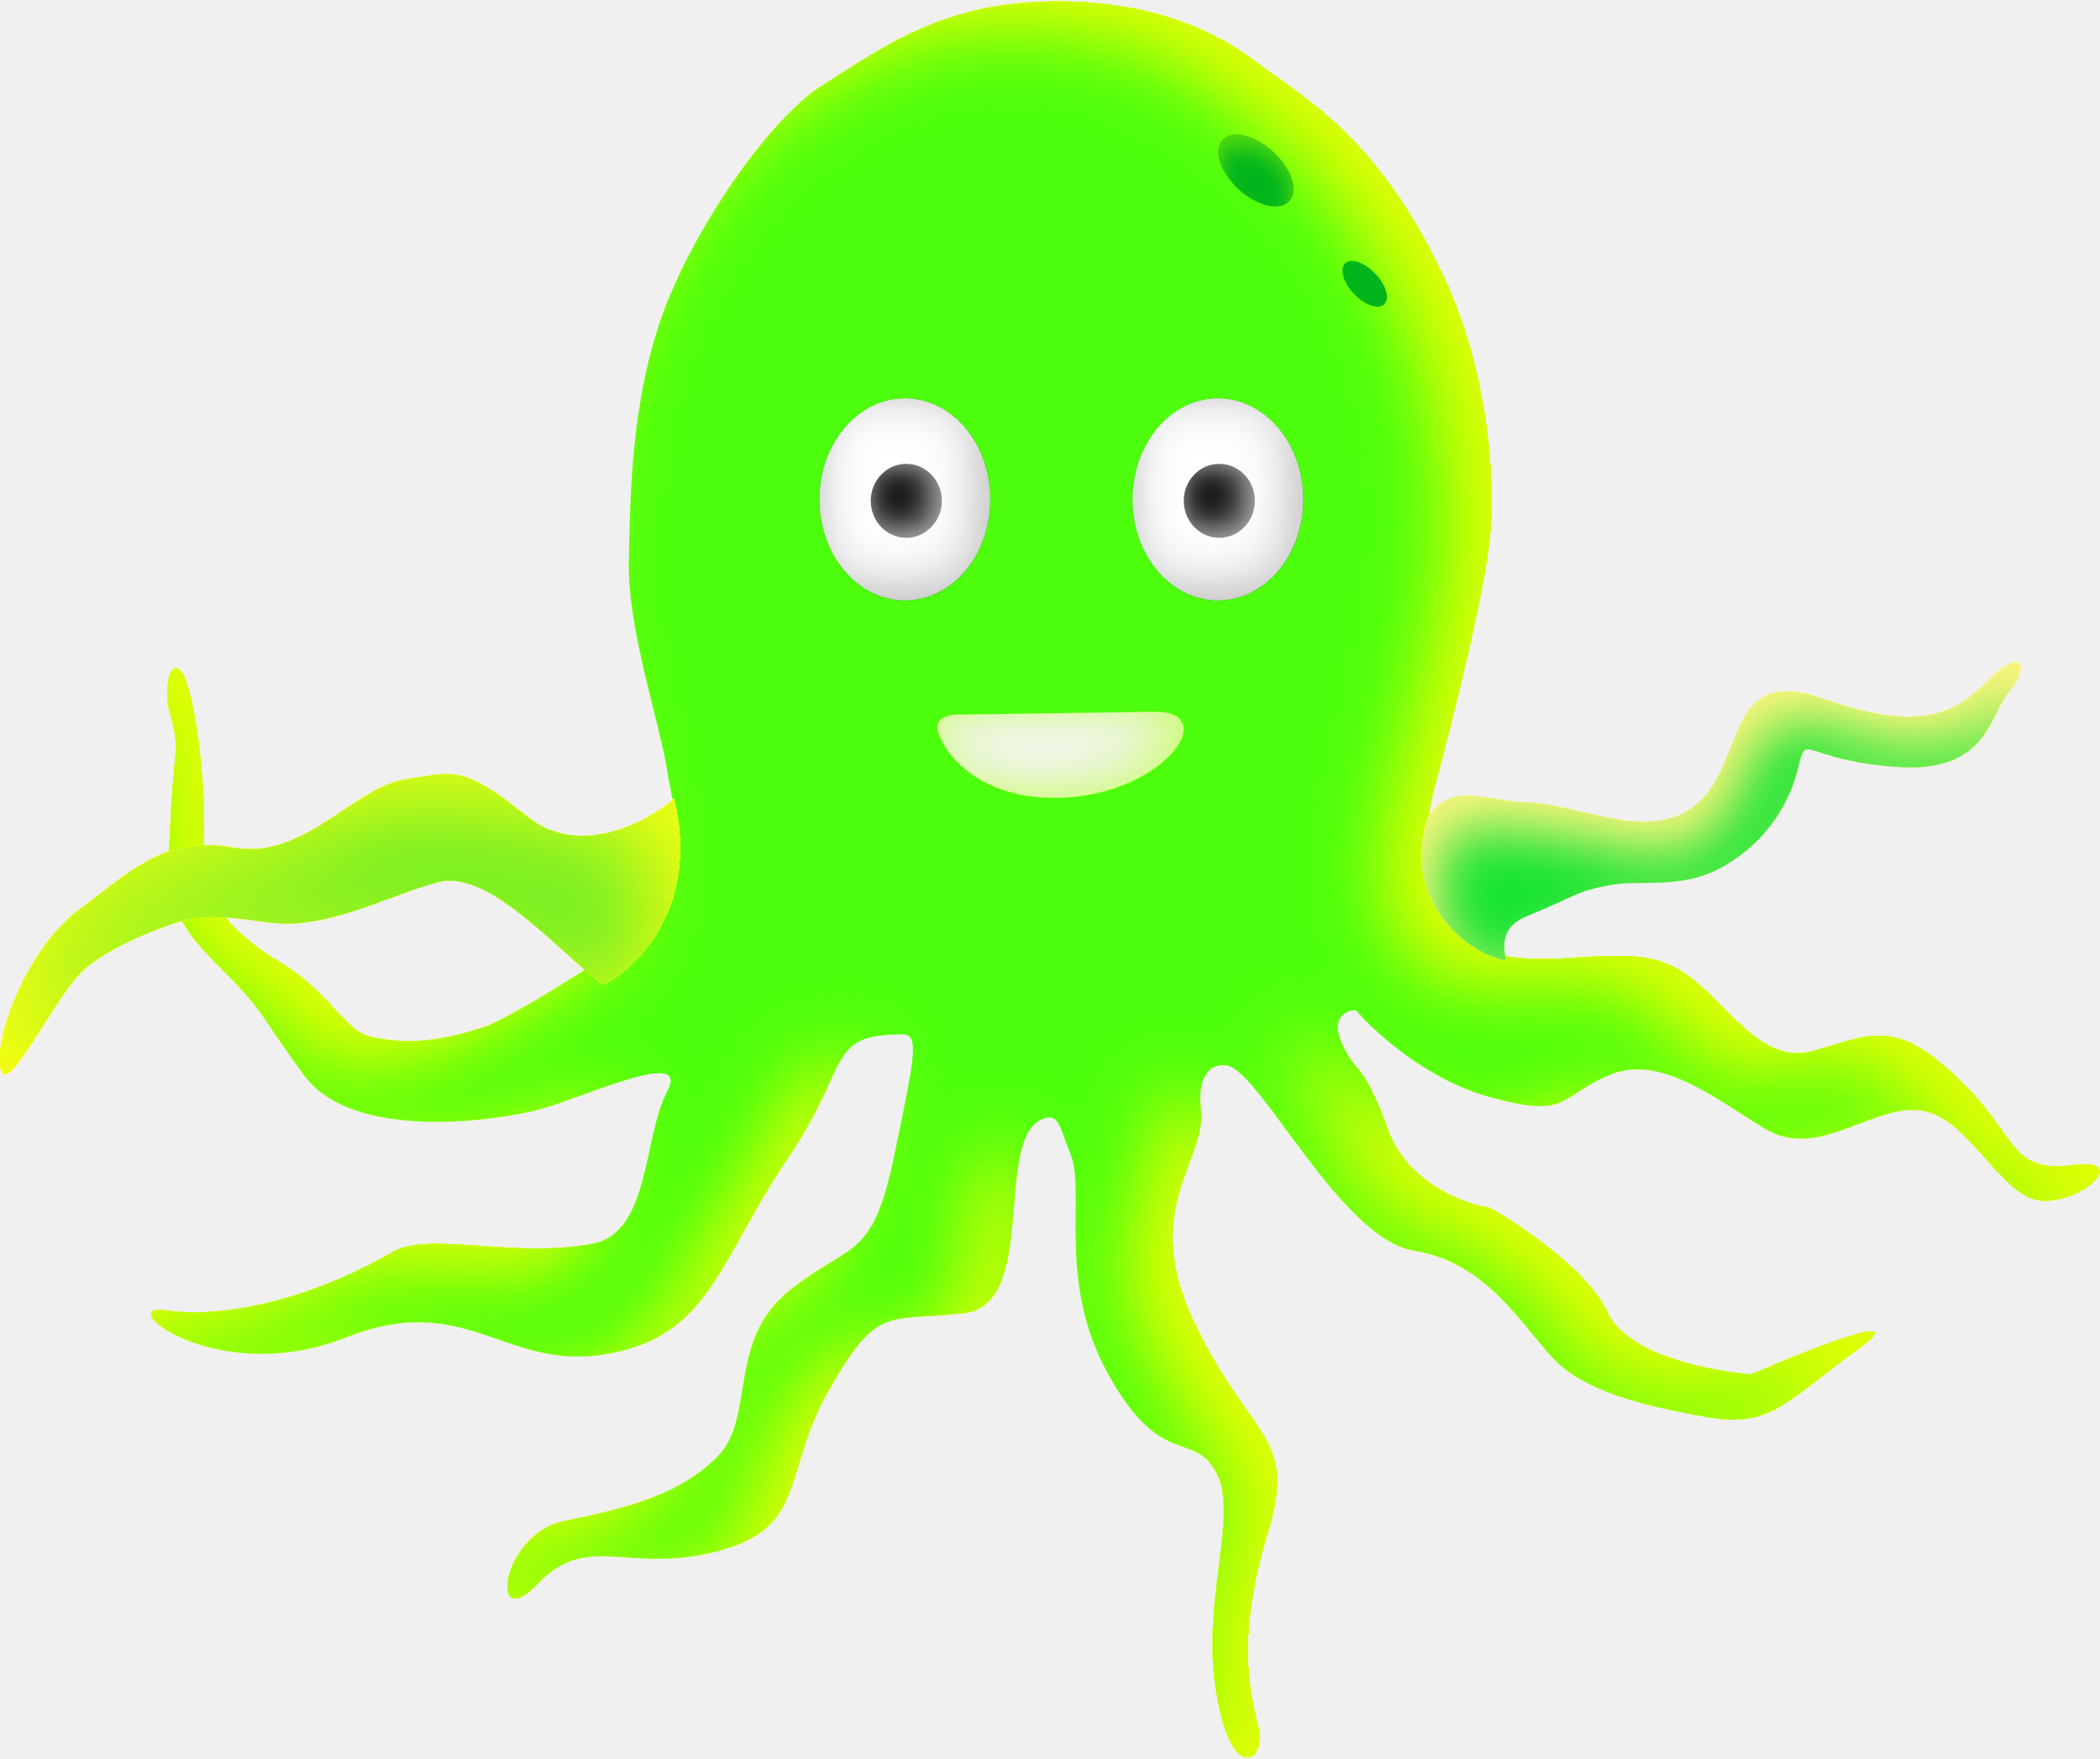
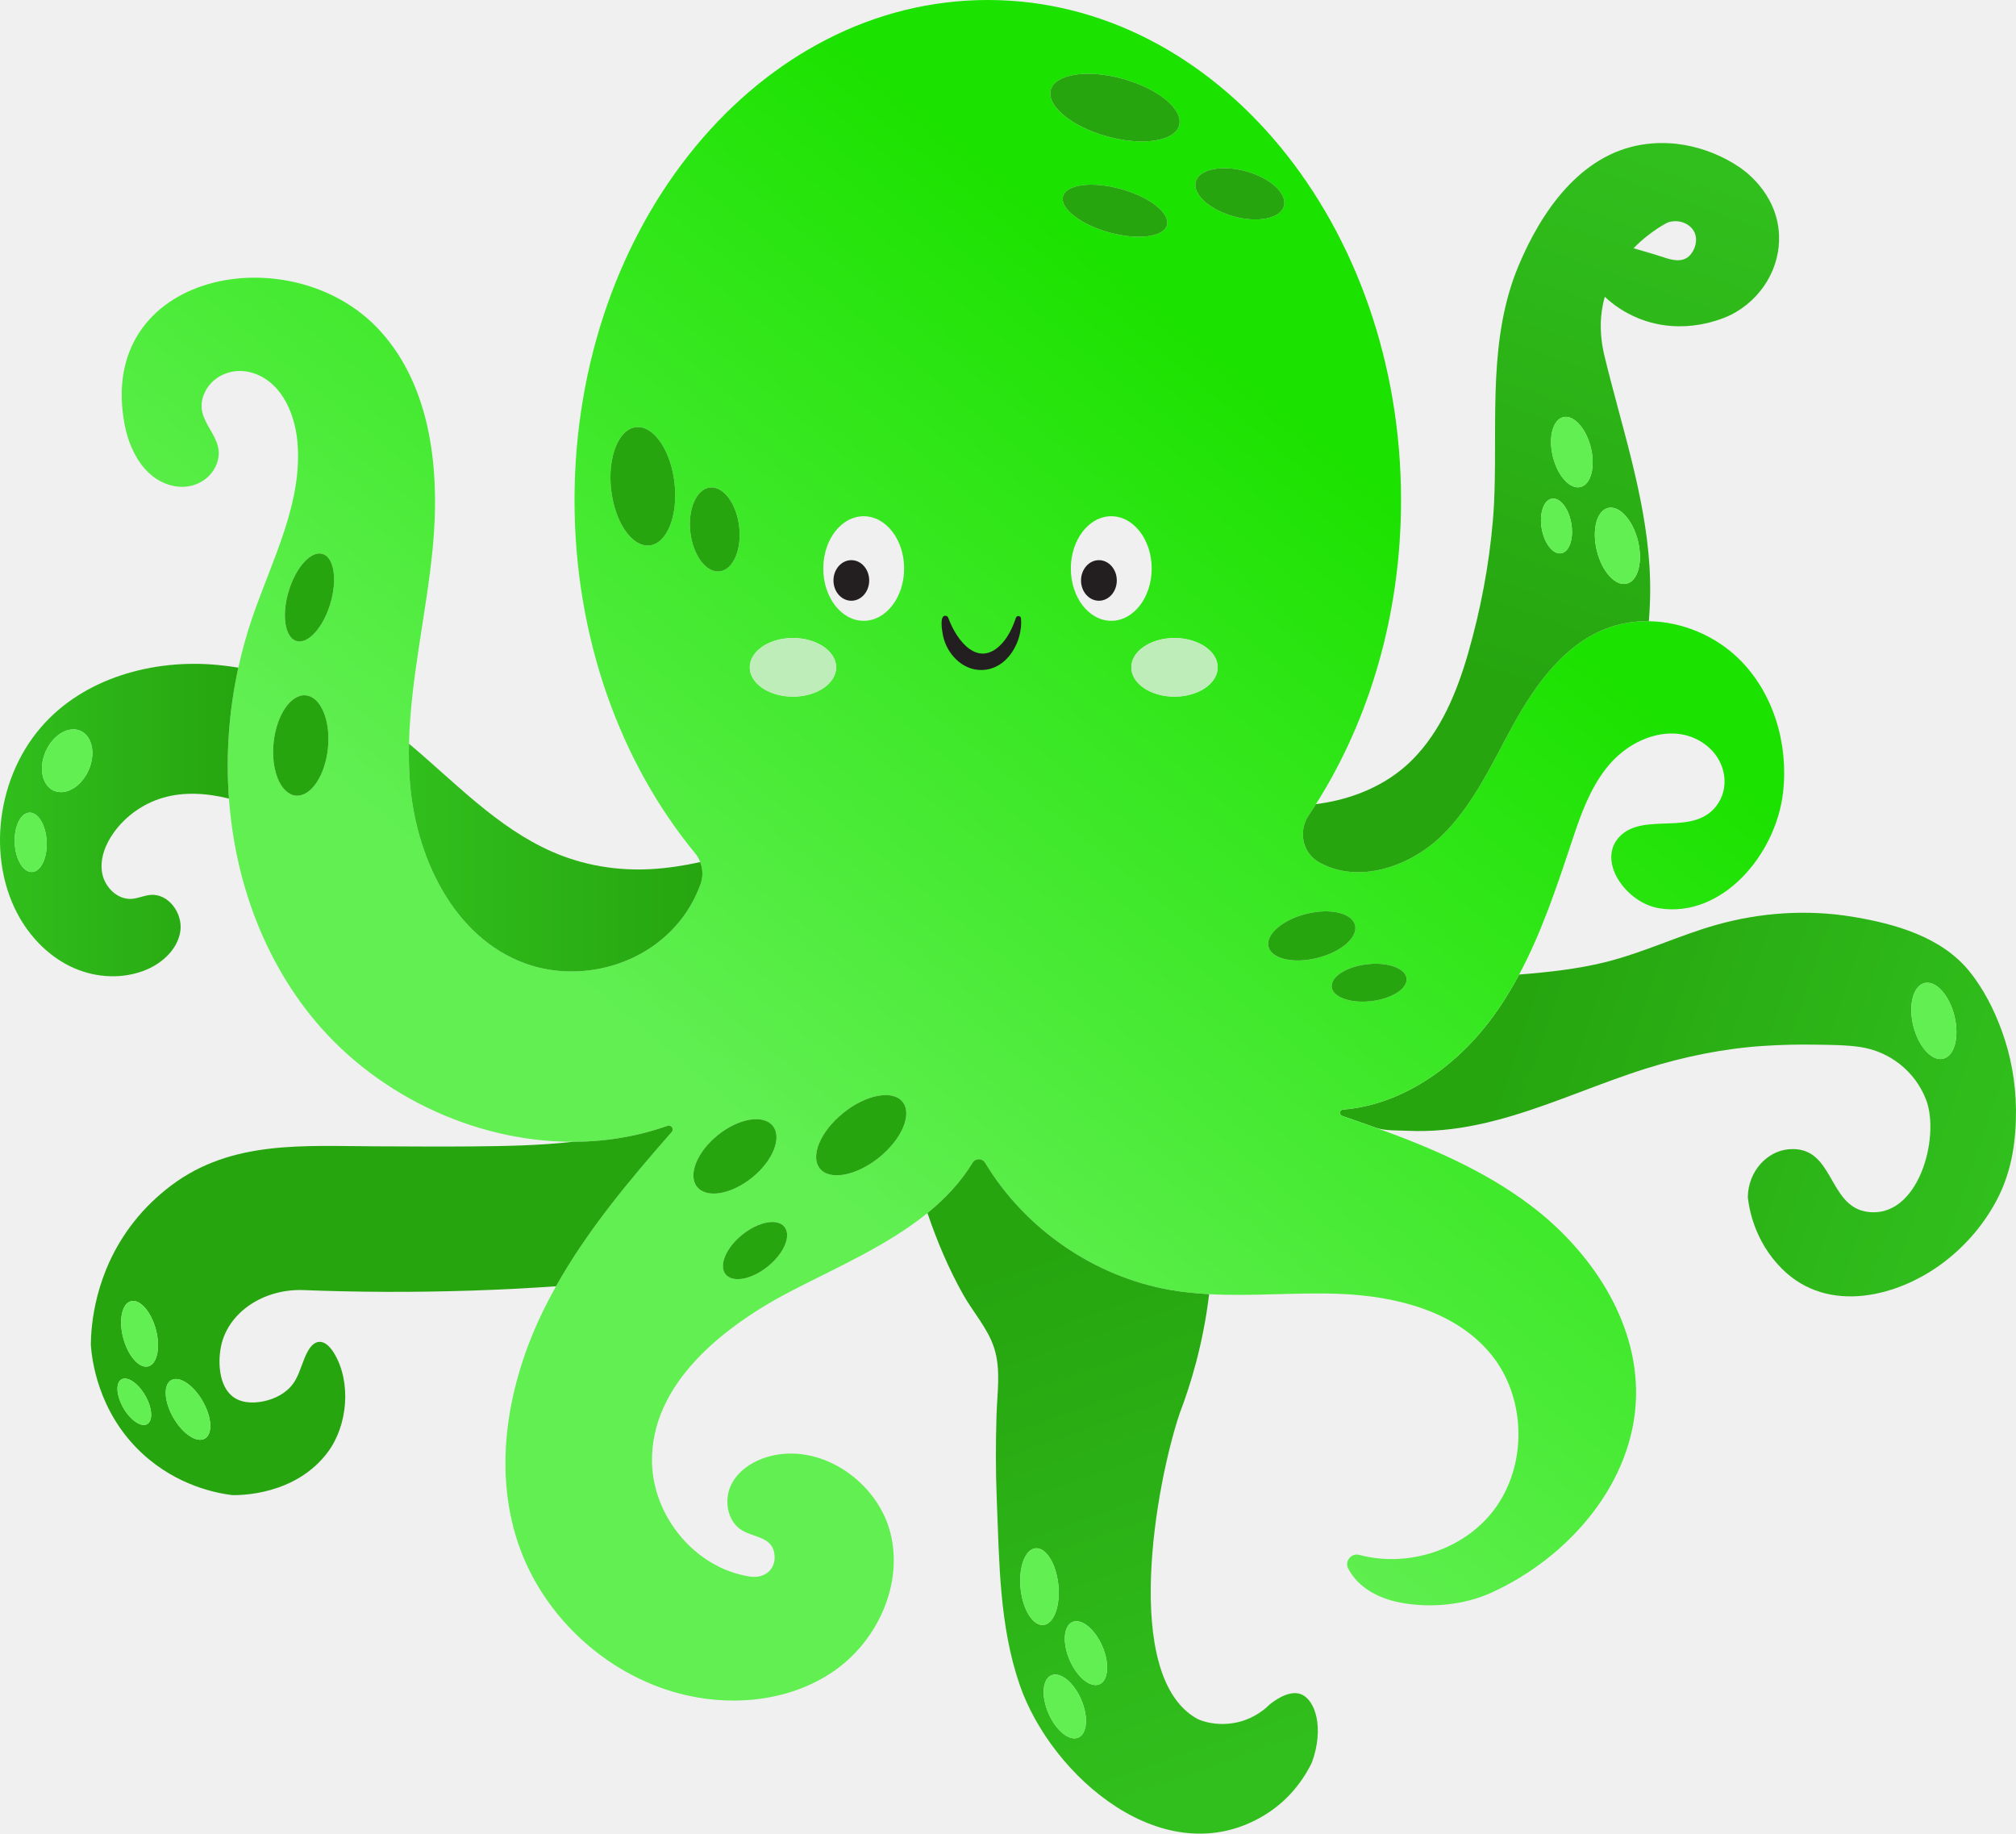
- <svg xmlns="http://www.w3.org/2000/svg" width="738" height="618" viewBox="0 0 738 618" fill="none">
-   <g filter="url(#filter0_i_141_210)">
-     <path d="M234.5 271C237 287.5 244 300 227.5 326C213.5 336.5 178.435 358.336 170 361C160.5 364 145.5 368.5 129 364C121.015 361.822 115 348 98 338C81 328 69 313 71 301C73 289 70.5 256.5 66 241.5C61.5 226.5 56.5 240 60 251.5C63.5 263 61 265 60 287.5C59 310 56.5 319 75.5 338C94.5 357 90 355 107 378C124 401 173.5 394 189 390C204.5 386 242.945 367.604 234.5 383.5C226 399.5 228.5 433 208.5 437C180.887 442.523 150.88 432.577 138 440C108.5 457 78 463.5 58 460.5C39.705 457.756 76 488 121.5 470C167 452 179.157 486.264 221 474C250 465.5 254.5 440 276.5 407.5C299.575 373.411 290 363.5 317.5 363.5C323.5 363.5 320.731 374.5 314.5 405C306.664 443.355 299.5 436 277.5 453.5C255.5 471 265.5 498 252.5 511.5C239.5 525 221 530 198.5 534.5C176 539 171.5 575 189 556.5C206.5 538 221 553.5 252.5 545C284 536.5 274.5 517.5 291.5 488C308.5 458.5 311.5 464.5 338.5 461.5C365.5 458.5 348.5 399 367 393C372.423 391.241 372.646 397.174 376 405C382 419 371 449.5 389.5 483C408 516.5 419.5 502.5 427.5 517.5C435.5 532.5 422 562.5 427.5 595C433 627.5 445.5 619 442 606C438.5 593 435 573 445.5 538.5C456 504 439.377 506.347 419.5 464.5C400.5 424.5 424 408 422 390C420.399 375.589 427.5 373.5 431.5 374.5C443.48 377.495 471.5 435.5 497 439.5C522.5 443.5 535 466 546 477.5C557 489 577.5 494 600 498C622.5 502 628 492 653 474C673 459.6 636.333 474 615.5 483C601.5 482 571.8 476.3 565 461.5C558.2 446.7 534.5 430.667 523.5 424.5C514.333 423.167 494.3 415.7 487.5 396.5C479 372.5 476.5 378 471.5 366.5C467.5 357.3 473.167 355 476.5 355C483 362.667 501.5 379.5 523.5 385.5C551 393 547 386 565 378C583 370 602 385.5 620 396.5C638 407.5 655.5 390 672.5 390C689.5 390 699 413.5 712.5 420.5C726 427.5 751.5 406.5 728.5 409.5C705.5 412.5 709.5 399 687 378C664.5 357 656 364.5 636.5 369.5C617 374.5 605.5 349 588.5 340C571.5 331 548 340.5 526.5 335.5C505 330.5 497.347 301.839 504 277C511.5 249 521.5 208.667 523.5 189C525.333 173.167 524.4 132.1 506 94.5C483 47.5 459 35 439.5 20.5C420 6 392 -1.5 360 1C328 3.5 308 18 289 30C270 42 243 81.5 232.5 111.5C222.137 141.109 221.515 171.693 221.02 196.04L221 197C220.5 221.5 231.917 253.954 234.5 271Z" fill="#4DFF0C" />
+ <svg xmlns="http://www.w3.org/2000/svg" xmlns:xlink="http://www.w3.org/1999/xlink" id="Layer_2" data-name="Layer 2" viewBox="0 0 573.79 521.82">
+   <defs>
+     <style>
+       .cls-1 {
+         fill: #26a50f;
+       }
+ 
+       .cls-1, .cls-2, .cls-3, .cls-4, .cls-5, .cls-6, .cls-7, .cls-8, .cls-9, .cls-10, .cls-11 {
+         stroke-width: 0px;
+       }
+ 
+       .cls-2 {
+         fill: url(#linear-gradient);
+       }
+ 
+       .cls-3 {
+         fill: #61ef52;
+       }
+ 
+       .cls-4 {
+         fill: url(#linear-gradient-6);
+       }
+ 
+       .cls-5 {
+         fill: url(#linear-gradient-5);
+       }
+ 
+       .cls-6 {
+         fill: url(#linear-gradient-2);
+       }
+ 
+       .cls-7 {
+         fill: url(#linear-gradient-7);
+       }
+ 
+       .cls-8 {
+         fill: url(#linear-gradient-3);
+       }
+ 
+       .cls-9 {
+         fill: #bfedb9;
+       }
+ 
+       .cls-10 {
+         fill: #231f20;
+       }
+ 
+       .cls-11 {
+         fill: url(#linear-gradient-4);
+       }
+     </style>
+     <linearGradient id="linear-gradient" x1="570.91" y1="330.03" x2="434.38" y2="283.35" gradientUnits="userSpaceOnUse">
+       <stop offset="0" stop-color="#31bf1d" />
+       <stop offset="1" stop-color="#26a50f" />
+     </linearGradient>
+     <linearGradient id="linear-gradient-2" x1="204.75" y1="312.91" x2="366.55" y2="117.31" gradientUnits="userSpaceOnUse">
+       <stop offset="0" stop-color="#61ef52" />
+       <stop offset="1" stop-color="#1ce200" />
+     </linearGradient>
+     <linearGradient id="linear-gradient-3" x1="476.77" y1="46.7" x2="424.8" y2="192.92" xlink:href="#linear-gradient" />
+     <linearGradient id="linear-gradient-4" x1="345.89" y1="505.63" x2="293.92" y2="357.64" xlink:href="#linear-gradient" />
+     <linearGradient id="linear-gradient-5" x1="116.37" y1="244.05" x2="199.92" y2="244.05" xlink:href="#linear-gradient" />
+     <linearGradient id="linear-gradient-6" x1="92.44" y1="259.4" x2="95.84" y2="278.97" xlink:href="#linear-gradient" />
+     <linearGradient id="linear-gradient-7" x1="0" y1="233.37" x2="67.84" y2="233.37" xlink:href="#linear-gradient" />
+   </defs>
+   <g id="Coloring_2" data-name="Coloring 2">
+     <g>
+       <g>
+         <path class="cls-2" d="M573.78,315.59c.09,8.78-1.13,17.42-5.15,25.31-3.63,7.13-8.94,13.39-15.29,18.24-12.92,9.86-33,15.05-46.14,1.95-7.97-7.94-9.41-17.42-9.74-20.34.06-7.33,5.4-13.15,11.63-13.69,12.95-1.15,11.03,16.02,22.19,17.77,14.77,2.31,21.01-21.28,16.91-31.89-3.08-7.98-10.26-13.72-18.74-14.98-4.11-.61-8.43-.59-12.57-.67-5.01-.09-10.02.03-15.02.36-11.19.73-22.53,3.04-33.34,6.43-12.85,4.03-25.17,9.58-38.07,13.44-6.46,1.93-13.06,3.43-19.77,4.04-3.34.31-6.7.4-10.05.24-2.82-.14-6.46.06-9.12-.9-3.15-1.14-6.32-2.24-9.48-3.32-.95-.33-.79-1.74.22-1.82,16.47-1.3,31.61-11.84,41.71-25.16,3.18-4.19,5.95-8.64,8.41-13.26,8.29-.67,16.56-1.56,24.48-3.52,10.98-2.72,20.96-7.62,31.71-10.64,12.47-3.5,25.74-4.41,38.54-2.32,12.13,1.98,25.5,5.72,33.47,15.62,4.01,4.98,6.93,10.76,9.13,16.74,2.63,7.16,3.99,14.75,4.08,22.37ZM553.09,301.29c3.23-.8,4.64-6.27,3.16-12.22-1.48-5.94-5.29-10.11-8.51-9.31s-4.64,6.27-3.16,12.22c1.48,5.94,5.29,10.11,8.51,9.31Z" />
+         <path class="cls-3" d="M556.25,289.07c1.48,5.95.07,11.42-3.16,12.22-3.22.8-7.03-3.37-8.51-9.31-1.48-5.95-.06-11.42,3.16-12.22s7.03,3.37,8.51,9.31Z" />
+         <path class="cls-6" d="M495.06,187.63c9.79,9.68,14.01,24.24,12.43,37.91-2.07,17.87-17.48,35.79-35.24,32.94-9.45-1.51-17.92-13.5-11.29-20.4,6.85-7.13,20.74.02,27.5-8.67,4-5.15,2.75-12.5-2.17-16.77-8.21-7.12-19.97-3.61-26.97,3.55-.23.22-.45.46-.66.69-4.8,5.28-7.62,11.95-9.99,18.74-.56,1.61-1.1,3.23-1.63,4.83-4.16,12.56-8.46,25.27-14.67,36.89-2.46,4.62-5.23,9.07-8.41,13.26-10.1,13.32-25.24,23.86-41.71,25.16-1.01.08-1.17,1.49-.22,1.82,3.16,1.08,6.33,2.18,9.48,3.32,15.55,5.61,30.77,12.11,43.92,21.98,17.24,12.94,30.66,32.89,30.22,54.44-.51,24.41-18.95,45.82-41.19,55.93-7.85,3.57-17.52,4.44-25.99,2.8-6.44-1.24-12.04-4.45-14.75-9.68-1.09-2.1.89-4.49,3.17-3.88,13.66,3.68,29.52-1.32,38.18-12.61,9.71-12.66,9.44-31.98-.61-44.36-10.1-12.45-27.28-16.71-43.31-17.32-12.32-.47-24.74.76-37.01.1-3.69-.2-7.37-.57-11.02-1.2-21.67-3.76-41.39-17.38-52.73-36.2-.82-1.37-2.76-1.35-3.59.01-3.38,5.54-7.79,10.2-12.83,14.3-11.08,9-25.19,15.22-38.1,21.84-19.87,10.19-40.68,26.68-40.3,49.01.26,15.46,12.24,30.16,27.79,32.59,4.6.72,7.94-2.46,6.94-7.01-.93-4.24-5.81-4.18-9.07-6.11-4.25-2.52-5.3-8.69-3.07-13.1,2.22-4.41,6.94-7.13,11.76-8.21,14.44-3.22,29.88,7.7,33.51,22.04,3.64,14.34-3.45,30.18-15.44,38.83-12,8.65-28,10.64-42.43,7.39-22.09-4.96-41.03-22.09-48.18-43.57-7.13-21.4-2.77-45.31,7.08-65.61,1.19-2.46,2.46-4.88,3.79-7.25,8.94-15.93,20.83-30.11,32.93-43.9.75-.85-.12-2.15-1.19-1.77-8.69,3.08-17.81,4.54-26.97,4.55-28.38.03-57.17-13.85-74.98-36.42-13.77-17.45-21.24-39.04-22.88-61.25-.91-12.43,0-25.06,2.68-37.26,1.03-4.75,2.33-9.43,3.89-14.02,5.68-16.64,14.62-33.14,12.88-50.63-.83-8.33-4.95-17.25-13.37-19.41-5.43-1.39-11.24,1.21-13.26,6.44-3.1,8.03,6.84,11.76,3.64,19.78-1.79,4.5-6.64,6.98-11.43,6.27-8.51-1.26-13.16-9.53-14.7-17.51-8.41-43.68,47.53-54.18,72.56-26.91,14.86,16.18,17.23,40.27,15.09,62.13-1.8,18.55-6.29,36.97-6.73,55.51-.09,3.31-.04,6.63.18,9.95,1.42,21.92,12.41,45.29,33.11,52.66,12.95,4.61,28.26,1.83,38.77-7.03,5.31-4.47,8.78-9.78,10.92-15.61.75-2.06.69-4.3-.09-6.29-.34-.89-.83-1.74-1.45-2.5-21.21-25.74-34.33-61.26-34.33-100.49C163.52,63.73,216.18,0,281.14,0s117.62,63.73,117.62,142.34c0,32.54-9.02,62.53-24.22,86.5-.67,1.08-1.37,2.15-2.08,3.2-3.01,4.48-1.77,10.67,2.93,13.33.03.02.06.03.09.05,11.12,6.23,25.69,1.3,34.84-7.56,9.16-8.87,14.43-20.87,20.62-32.02,6.19-11.14,14.2-22.25,26.06-26.9,3.93-1.54,8.11-2.23,12.29-2.16,9.48.14,18.99,4.14,25.77,10.85ZM390.29,284.91c5.89-.69,10.39-3.59,10.05-6.49s-5.38-4.7-11.27-4.01c-5.89.68-10.38,3.59-10.05,6.49.34,2.9,5.39,4.7,11.27,4.01ZM374.92,272.62c6.81-1.69,11.62-5.88,10.76-9.34-.86-3.47-7.08-4.91-13.88-3.22-6.81,1.7-11.62,5.88-10.76,9.35s7.08,4.91,13.88,3.21ZM365.43,58.64c.98-3.54-3.84-7.97-10.77-9.89s-13.34-.61-14.32,2.93c-.99,3.54,3.83,7.97,10.76,9.89s13.35.61,14.33-2.93ZM346.58,189.91c0-4.6-5.51-8.34-12.3-8.34s-12.29,3.74-12.29,8.34,5.5,8.34,12.29,8.34,12.3-3.73,12.3-8.34ZM335.61,35.69c1.25-4.52-5.91-10.46-16-13.25-10.09-2.8-19.28-1.4-20.54,3.12-1.25,4.52,5.91,10.46,16,13.25,10.09,2.8,19.28,1.41,20.54-3.12ZM332.14,64.07c.95-3.41-4.91-8.01-13.08-10.27-8.17-2.27-15.56-1.34-16.5,2.06-.95,3.41,4.91,8.01,13.08,10.28,8.17,2.26,15.56,1.34,16.5-2.07ZM327.79,161.79c0-8.21-5.15-14.88-11.5-14.88s-11.51,6.67-11.51,14.88,5.15,14.88,11.51,14.88,11.5-6.66,11.5-14.88ZM250.23,329.39c6.5-5.25,9.48-12.34,6.65-15.84-2.82-3.5-10.38-2.08-16.88,3.17-6.5,5.24-9.48,12.33-6.65,15.83,2.82,3.5,10.38,2.08,16.88-3.16ZM257.33,161.79c0-8.21-5.15-14.88-11.51-14.88s-11.5,6.67-11.5,14.88,5.15,14.88,11.5,14.88,11.51-6.66,11.51-14.88ZM237.98,189.91c0-4.6-5.5-8.34-12.29-8.34s-12.29,3.74-12.29,8.34,5.5,8.34,12.29,8.34,12.29-3.73,12.29-8.34ZM218.55,360.41c4.62-3.73,6.74-8.78,4.72-11.28-2.01-2.5-7.4-1.49-12.02,2.24-4.63,3.73-6.75,8.79-4.73,11.28,2.02,2.5,7.4,1.5,12.03-2.24ZM214.06,335.13c5.95-4.8,8.58-11.4,5.89-14.74-2.7-3.34-9.71-2.16-15.66,2.64-5.94,4.8-8.58,11.4-5.88,14.74,2.7,3.35,9.7,2.16,15.65-2.64ZM204.83,162.6c3.83-.44,6.32-6.15,5.55-12.74-.76-6.59-4.5-11.56-8.33-11.12-3.84.45-6.33,6.15-5.56,12.74s4.5,11.57,8.34,11.12ZM184.92,155.21c4.98-.58,8.13-8.58,7.05-17.87s-5.99-16.35-10.97-15.78c-4.97.58-8.13,8.59-7.05,17.88s5.99,16.35,10.97,15.77ZM94.02,171.81c2.05-6.85,1.07-13.2-2.21-14.18-3.27-.98-7.6,3.77-9.65,10.61-2.06,6.85-1.07,13.2,2.21,14.18,3.27.98,7.59-3.77,9.65-10.61ZM93.34,212.94c.8-7.88-2-14.62-6.28-15.06-4.27-.43-8.38,5.6-9.19,13.48-.8,7.87,2.01,14.62,6.28,15.05,4.27.44,8.38-5.59,9.19-13.47Z" />
+         <path class="cls-8" d="M456.75,84.46c-1.35,4.75-1.65,10.34-.09,16.81,4.77,19.79,11.53,39.39,12.81,59.84.32,5.17.26,10.42-.18,15.67-4.18-.07-8.36.62-12.29,2.16-11.86,4.65-19.87,15.76-26.06,26.9-6.19,11.15-11.46,23.15-20.62,32.02-9.15,8.86-23.72,13.79-34.84,7.56-.03-.02-.06-.03-.09-.05-4.7-2.66-5.94-8.85-2.93-13.33.71-1.05,1.41-2.12,2.08-3.2,10.14-1.27,20.03-5.25,27.3-12.49,8.31-8.27,12.88-19.53,16.06-30.61,3.52-12.28,5.92-24.9,7-37.64.12-1.37.21-2.75.29-4.13.02-.35.03-.7.05-1.05.04-.88.08-1.77.11-2.65.73-21.65-1.73-44.21,6.88-64.71,6.43-15.31,17.54-31.63,35.19-34.41,14.15-2.23,24.9,4.58,27.53,6.35.97.62,10.84,7.18,11.39,19.28.43,9.38-4.91,18.32-13.61,22.78-1.89.92-13.59,6.32-26.58.95-3.91-1.61-7.01-3.82-9.4-6.05ZM464.94,70.65c2.93.84,5.85,1.68,8.74,2.63,2.28.76,5.06,1.45,7.04-.38,1.76-1.63,2.58-4.55,1.57-6.75-1.12-2.45-4.4-3.91-7.59-2.85,0,0-4.92,2.36-9.76,7.35ZM463.02,166.09c3.22-.8,4.63-6.27,3.16-12.21-1.48-5.95-5.29-10.12-8.52-9.32-3.22.8-4.63,6.27-3.15,12.22,1.47,5.94,5.28,10.12,8.51,9.31ZM449.85,138.6c2.98-.74,4.28-5.79,2.92-11.28-1.37-5.49-4.88-9.34-7.86-8.6-2.97.74-4.28,5.79-2.92,11.28,1.37,5.49,4.89,9.34,7.86,8.6ZM444.35,157.45c2.33-.4,3.61-4.21,2.87-8.5-.74-4.29-3.22-7.44-5.55-7.04-2.32.41-3.61,4.21-2.87,8.5.74,4.29,3.23,7.44,5.55,7.04Z" />
+         <path class="cls-3" d="M466.18,153.88c1.47,5.94.06,11.41-3.16,12.21-3.23.81-7.04-3.37-8.51-9.31-1.48-5.95-.07-11.42,3.15-12.22,3.23-.8,7.04,3.37,8.52,9.32Z" />
+         <path class="cls-3" d="M452.77,127.32c1.36,5.49.06,10.54-2.92,11.28-2.97.74-6.49-3.11-7.86-8.6-1.36-5.49-.05-10.54,2.92-11.28,2.98-.74,6.49,3.11,7.86,8.6Z" />
+         <path class="cls-3" d="M447.22,148.95c.74,4.29-.54,8.1-2.87,8.5-2.32.4-4.81-2.75-5.55-7.04-.74-4.29.55-8.09,2.87-8.5,2.33-.4,4.81,2.75,5.55,7.04Z" />
+         <path class="cls-1" d="M400.34,278.42c.34,2.9-4.16,5.8-10.05,6.49-5.88.69-10.93-1.11-11.27-4.01-.33-2.9,4.16-5.81,10.05-6.49,5.89-.69,10.93,1.11,11.27,4.01Z" />
+         <path class="cls-1" d="M385.68,263.28c.86,3.46-3.95,7.65-10.76,9.34-6.8,1.7-13.02.26-13.88-3.21s3.95-7.65,10.76-9.35c6.8-1.69,13.02-.25,13.88,3.22Z" />
+         <path class="cls-11" d="M370.23,482.12c4.15,1.54,6.73,9.61,3.17,19.43-1.54,3.18-5.45,10.15-13.58,15.05-28.31,17.09-60.65-11.04-69.63-37.22-5.78-16.84-5.78-34.99-6.49-52.57-.33-8.07-.31-16.15-.07-24.22.19-6.32,1.29-12.84-.68-18.99-1.74-5.47-5.98-10.17-8.78-15.13-4.14-7.34-7.46-15.22-10.2-23.26,5.04-4.1,9.45-8.76,12.83-14.3.83-1.36,2.77-1.38,3.59-.01,11.34,18.82,31.06,32.44,52.73,36.2,3.65.63,7.33,1,11.02,1.2-1.73,14.36-5.34,25.93-8.35,33.83-6.84,20.2-16.59,74.7,4.76,86.89,1.48.85,6.49,2.52,12.44.91,4.25-1.16,7.02-3.54,8.3-4.8,1.01-.83,5.42-4.32,8.94-3.01ZM312.94,479.31c2.56-1.11,2.91-5.98.78-10.87s-5.92-7.95-8.48-6.84-2.9,5.98-.78,10.87c2.13,4.89,5.93,7.95,8.48,6.84ZM306.92,494.48c2.56-1.12,2.91-5.98.78-10.87s-5.92-7.96-8.48-6.84c-2.56,1.11-2.91,5.97-.78,10.86,2.13,4.89,5.92,7.96,8.48,6.85ZM296.99,462.43c2.96-.31,4.86-5.44,4.23-11.46-.63-6.03-3.54-10.66-6.5-10.35-2.97.3-4.86,5.44-4.24,11.46.63,6.03,3.54,10.66,6.51,10.35Z" />
+         <path class="cls-1" d="M354.66,48.75c6.93,1.92,11.75,6.35,10.77,9.89s-7.4,4.85-14.33,2.93-11.75-6.35-10.76-9.89c.98-3.54,7.39-4.85,14.32-2.93Z" />
+         <path class="cls-9" d="M334.28,181.57c6.79,0,12.3,3.74,12.3,8.34s-5.51,8.34-12.3,8.34-12.29-3.73-12.29-8.34,5.5-8.34,12.29-8.34Z" />
+         <path class="cls-1" d="M319.61,22.44c10.09,2.79,17.25,8.73,16,13.25-1.26,4.53-10.45,5.92-20.54,3.12-10.09-2.79-17.25-8.73-16-13.25,1.26-4.52,10.45-5.92,20.54-3.12Z" />
+         <path class="cls-1" d="M319.06,53.8c8.17,2.26,14.03,6.86,13.08,10.27-.94,3.41-8.33,4.33-16.5,2.07-8.17-2.27-14.03-6.87-13.08-10.28.94-3.4,8.33-4.33,16.5-2.06Z" />
+         <path class="cls-10" d="M312.77,159.41c2.81,0,5.09,2.59,5.09,5.78s-2.28,5.77-5.09,5.77-5.09-2.58-5.09-5.77,2.28-5.78,5.09-5.78Z" />
+         <path class="cls-3" d="M313.72,468.44c2.13,4.89,1.78,9.76-.78,10.87-2.55,1.11-6.35-1.95-8.48-6.84-2.12-4.89-1.78-9.76.78-10.87s6.35,1.95,8.48,6.84Z" />
+         <path class="cls-3" d="M307.7,483.61c2.13,4.89,1.78,9.75-.78,10.87-2.56,1.11-6.35-1.96-8.48-6.85-2.13-4.89-1.78-9.75.78-10.86,2.56-1.12,6.35,1.95,8.48,6.84Z" />
+         <path class="cls-3" d="M301.22,450.97c.63,6.02-1.27,11.15-4.23,11.46-2.97.31-5.88-4.32-6.51-10.35-.62-6.02,1.27-11.16,4.24-11.46,2.96-.31,5.87,4.32,6.5,10.35Z" />
+         <path class="cls-1" d="M256.88,313.55c2.83,3.5-.15,10.59-6.65,15.84-6.5,5.24-14.06,6.66-16.88,3.16-2.83-3.5.15-10.59,6.65-15.83,6.5-5.25,14.06-6.67,16.88-3.17Z" />
+         <path class="cls-10" d="M242.31,159.41c2.81,0,5.08,2.59,5.08,5.78s-2.27,5.77-5.08,5.77-5.09-2.58-5.09-5.77,2.28-5.78,5.09-5.78Z" />
+         <ellipse class="cls-9" cx="225.69" cy="189.91" rx="12.29" ry="8.34" />
+         <path class="cls-1" d="M223.27,349.13c2.02,2.5-.1,7.55-4.72,11.28-4.63,3.74-10.01,4.74-12.03,2.24-2.02-2.49.1-7.55,4.73-11.28,4.62-3.73,10.01-4.74,12.02-2.24Z" />
+         <path class="cls-1" d="M219.95,320.39c2.69,3.34.06,9.94-5.89,14.74-5.95,4.8-12.95,5.99-15.65,2.64-2.7-3.34-.06-9.94,5.88-14.74,5.95-4.8,12.96-5.98,15.66-2.64Z" />
+         <path class="cls-1" d="M210.38,149.86c.77,6.59-1.72,12.3-5.55,12.74-3.84.45-7.57-4.53-8.34-11.12s1.72-12.29,5.56-12.74c3.83-.44,7.57,4.53,8.33,11.12Z" />
+         <path class="cls-5" d="M199.3,245.33c.78,1.99.84,4.23.09,6.29-2.14,5.83-5.61,11.14-10.92,15.61-10.51,8.86-25.82,11.64-38.77,7.03-20.7-7.37-31.69-30.74-33.11-52.66-.22-3.32-.27-6.64-.18-9.95,12.96,10.85,25.02,23.82,40.68,30.71,8.93,3.92,18.56,5.52,28.29,4.97,4.68-.27,9.34-.99,13.92-2Z" />
+         <path class="cls-1" d="M191.97,137.34c1.08,9.29-2.07,17.29-7.05,17.87s-9.89-6.48-10.97-15.77,2.08-17.3,7.05-17.88c4.98-.57,9.89,6.49,10.97,15.78Z" />
+         <path class="cls-4" d="M189.99,320.38c1.07-.38,1.94.92,1.19,1.77-12.1,13.79-23.99,27.97-32.93,43.9-7.73.54-15.7.95-23.88,1.22-17.08.57-33.26.45-48.43-.15-11.22-.21-20.55,6.36-22.82,15.12-1.23,4.73-1.03,12.45,3.53,15.49,2.73,1.81,6.45,1.62,9.48.78,3.34-.93,6.35-2.84,8.04-5.92,1.4-2.54,2.05-5.55,3.43-8.04,2.31-4.14,5.27-3.15,7.52.59,4.94,8.22,3.84,20.45-1.75,28.01-9.28,12.54-25.45,12.37-27.31,12.33-4.25-.55-15.42-2.55-25.39-11.68-13.08-11.99-14.57-27.56-14.82-31.12.06-5.04.89-20.51,12.22-34.93,3.07-3.91,6.69-7.4,10.66-10.39,17.25-13,37.95-11.19,58.31-11.14,9.01.03,18.01.11,27.02.03,9.61-.09,19.35-.24,28.96-1.32,9.16-.01,18.28-1.47,26.97-4.55ZM58.31,409.39c2.29-1.32,2-6.11-.65-10.7-2.64-4.59-6.65-7.23-8.94-5.91-2.3,1.32-2.01,6.12.64,10.7,2.65,4.59,6.65,7.24,8.95,5.91ZM42.2,388.84c2.56-.68,3.52-5.39,2.16-10.51-1.37-5.11-4.55-8.71-7.11-8.03-2.55.68-3.52,5.39-2.16,10.51,1.37,5.11,4.55,8.71,7.11,8.03ZM41.9,405.27c1.7-.99,1.45-4.64-.58-8.15s-5.06-5.55-6.76-4.57c-1.71.99-1.45,4.64.57,8.15,2.03,3.51,5.06,5.55,6.77,4.57Z" />
+         <path class="cls-1" d="M91.81,157.63c3.28.98,4.26,7.33,2.21,14.18-2.06,6.84-6.38,11.59-9.65,10.61-3.28-.98-4.27-7.33-2.21-14.18,2.05-6.84,6.38-11.59,9.65-10.61Z" />
+         <path class="cls-1" d="M87.06,197.88c4.28.44,7.08,7.18,6.28,15.06-.81,7.88-4.92,13.91-9.19,13.47-4.27-.43-7.08-7.18-6.28-15.05.81-7.88,4.92-13.91,9.19-13.48Z" />
+         <path class="cls-7" d="M67.84,190c-2.68,12.2-3.59,24.83-2.68,37.26-6.27-1.55-12.83-2.02-18.96-.18-5.54,1.66-10.49,5.2-13.85,9.9-2.37,3.32-3.98,7.42-3.28,11.43.71,4.01,4.3,7.65,8.36,7.39,1.86-.12,3.62-.99,5.48-1.13,5.06-.39,9.12,5.22,8.43,10.25-.7,5.02-4.89,8.98-9.55,10.98-6.53,2.8-14.22,2.45-20.73-.4-6.51-2.86-11.85-8.08-15.41-14.23-4.58-7.94-6.26-17.39-5.46-26.52.88-10.13,4.81-20.04,11.44-27.75,12.07-14.04,31.97-19.55,50.39-17.76,1.91.18,3.86.44,5.82.76ZM25.2,219.22c2.1-4.7,1.08-9.73-2.28-11.23s-7.79,1.09-9.89,5.79c-2.1,4.69-1.08,9.72,2.28,11.22,3.36,1.51,7.79-1.08,9.89-5.78ZM9.12,248.15c2.51-.11,4.38-3.99,4.17-8.65-.21-4.67-2.42-8.36-4.93-8.24-2.51.11-4.38,3.98-4.17,8.65.21,4.66,2.42,8.35,4.93,8.24Z" />
+         <path class="cls-3" d="M57.66,398.69c2.65,4.59,2.94,9.38.65,10.7-2.3,1.33-6.3-1.32-8.95-5.91-2.65-4.58-2.94-9.38-.64-10.7,2.29-1.32,6.3,1.32,8.94,5.91Z" />
+         <path class="cls-3" d="M44.36,378.33c1.36,5.12.4,9.83-2.16,10.51s-5.74-2.92-7.11-8.03c-1.36-5.12-.39-9.83,2.16-10.51,2.56-.68,5.74,2.92,7.11,8.03Z" />
+         <path class="cls-3" d="M41.32,397.12c2.03,3.51,2.28,7.16.58,8.15-1.71.98-4.74-1.06-6.77-4.57-2.02-3.51-2.28-7.16-.57-8.15,1.7-.98,4.73,1.06,6.76,4.57Z" />
+         <path class="cls-3" d="M22.92,207.99c3.36,1.5,4.38,6.53,2.28,11.23s-6.53,7.29-9.89,5.78c-3.36-1.5-4.38-6.53-2.28-11.22,2.1-4.7,6.53-7.29,9.89-5.79Z" />
+         <path class="cls-3" d="M13.29,239.5c.21,4.66-1.66,8.54-4.17,8.65s-4.72-3.58-4.93-8.24c-.21-4.67,1.66-8.54,4.17-8.65,2.51-.12,4.72,3.57,4.93,8.24Z" />
+       </g>
+       <path class="cls-10" d="M269.9,175.84c2.47,6.75,8.71,14.56,15.39,7.16,1.71-1.91,2.92-4.42,3.84-7.15.12-.41.56-.63.96-.5.3.1.5.37.51.67.54,6.48-3.84,14.5-11.16,14.65-5.6.12-10.03-4.72-11.06-9.86-.21-1.15-1.1-5.81.78-5.57.35.05.62.28.74.58h0Z" />
+     </g>
  </g>
-   <g filter="url(#filter1_i_141_210)">
-     <ellipse cx="428" cy="175.5" rx="30" ry="35.5" fill="white" />
-   </g>
-   <g filter="url(#filter2_i_141_210)">
-     <ellipse cx="318" cy="175.5" rx="30" ry="35.5" fill="white" />
-   </g>
-   <g filter="url(#filter3_i_141_210)">
-     <ellipse cx="318.5" cy="176" rx="12.5" ry="13" fill="black" />
-   </g>
-   <g filter="url(#filter4_i_141_210)">
-     <ellipse cx="428.5" cy="176" rx="12.5" ry="13" fill="black" />
-   </g>
-   <g filter="url(#filter5_i_141_210)">
-     <path d="M405.429 250.151L335.98 251.158C332.032 251.215 328.441 253.202 329.601 256.976C332.454 266.259 346.368 282.789 376.859 280.069C410.32 277.083 428.926 249.811 405.429 250.151Z" fill="#F5F5F5" />
-   </g>
-   <g filter="url(#filter6_i_141_210)">
-     <ellipse cx="441.353" cy="59.896" rx="16" ry="9" transform="rotate(42.4455 441.353 59.8957)" fill="#00B51B" />
-   </g>
-   <ellipse cx="479.59" cy="99.746" rx="9.93" ry="5.161" transform="rotate(46.3331 479.59 99.7465)" fill="#00B51B" />
-   <g filter="url(#filter7_i_141_210)">
-     <path d="M536.5 282C521.7 281.6 510.5 274.5 502 287C492.5 314.5 513.5 334.5 529 337.5C530 336.833 524.652 326.861 536.5 322C556 314 553.192 313.44 566 311C576.5 309 591.5 313 606.5 304C621.5 295 629 282 632 269.5C635 257 633.5 267 666 269.5C698.5 272 699 251.5 706 243C713 234.5 711 227 699 239C687 251 674.5 257.5 640.5 245.5C606.5 233.5 613.5 267 597 282C580.5 297 555 282.5 536.5 282Z" fill="#14E433" />
-   </g>
-   <g filter="url(#filter8_i_141_210)">
-     <path d="M185.149 286.892C203.434 301.719 227.239 289.063 236.856 280.882C246.224 319.452 222.493 341.325 211.752 346C194.766 332.809 171.5 305.413 154 310C138.691 314.013 122.5 323 104 324.5C91.857 325.485 77 319 61 324.5C41.252 331.288 31.5 338.5 28.155 342C16.744 353.941 -1.85966e-05 391 0 372C1.28313e-05 358.89 11.669 331.474 28.155 319.452C44.642 307.43 57.381 293.404 82.11 297.913C106.84 302.421 124.398 276.563 142.81 273.869C159 271.5 162.294 268.359 185.149 286.892Z" fill="#14E433" />
-   </g>
-   <defs>
-     <filter id="filter0_i_141_210" x="37.162" y="0.525" width="700.587" height="627.05" filterUnits="userSpaceOnUse" color-interpolation-filters="sRGB">
-       <feFlood flood-opacity="0" result="BackgroundImageFix" />
-       <feBlend mode="normal" in="SourceGraphic" in2="BackgroundImageFix" result="shape" />
-       <feColorMatrix in="SourceAlpha" type="matrix" values="0 0 0 0 0 0 0 0 0 0 0 0 0 0 0 0 0 0 127 0" result="hardAlpha" />
-       <feOffset dx="-16" dy="10" />
-       <feGaussianBlur stdDeviation="13" />
-       <feComposite in2="hardAlpha" operator="arithmetic" k2="-1" k3="1" />
-       <feColorMatrix type="matrix" values="0 0 0 0 0.881 0 0 0 0 0.996 0 0 0 0 0.012 0 0 0 1 0" />
-       <feBlend mode="normal" in2="shape" result="effect1_innerShadow_141_210" />
-     </filter>
-     <filter id="filter1_i_141_210" x="395" y="136" width="63" height="75" filterUnits="userSpaceOnUse" color-interpolation-filters="sRGB">
-       <feFlood flood-opacity="0" result="BackgroundImageFix" />
-       <feBlend mode="normal" in="SourceGraphic" in2="BackgroundImageFix" result="shape" />
-       <feColorMatrix in="SourceAlpha" type="matrix" values="0 0 0 0 0 0 0 0 0 0 0 0 0 0 0 0 0 0 127 0" result="hardAlpha" />
-       <feMorphology radius="3" operator="dilate" in="SourceAlpha" result="effect1_innerShadow_141_210" />
-       <feOffset dx="-3" dy="-4" />
-       <feGaussianBlur stdDeviation="10" />
-       <feComposite in2="hardAlpha" operator="arithmetic" k2="-1" k3="1" />
-       <feColorMatrix type="matrix" values="0 0 0 0 0 0 0 0 0 0 0 0 0 0 0 0 0 0 0.25 0" />
-       <feBlend mode="normal" in2="shape" result="effect1_innerShadow_141_210" />
-     </filter>
-     <filter id="filter2_i_141_210" x="285" y="136" width="63" height="75" filterUnits="userSpaceOnUse" color-interpolation-filters="sRGB">
-       <feFlood flood-opacity="0" result="BackgroundImageFix" />
-       <feBlend mode="normal" in="SourceGraphic" in2="BackgroundImageFix" result="shape" />
-       <feColorMatrix in="SourceAlpha" type="matrix" values="0 0 0 0 0 0 0 0 0 0 0 0 0 0 0 0 0 0 127 0" result="hardAlpha" />
-       <feMorphology radius="3" operator="dilate" in="SourceAlpha" result="effect1_innerShadow_141_210" />
-       <feOffset dx="-3" dy="-4" />
-       <feGaussianBlur stdDeviation="10" />
-       <feComposite in2="hardAlpha" operator="arithmetic" k2="-1" k3="1" />
-       <feColorMatrix type="matrix" values="0 0 0 0 0 0 0 0 0 0 0 0 0 0 0 0 0 0 0.25 0" />
-       <feBlend mode="normal" in2="shape" result="effect1_innerShadow_141_210" />
-     </filter>
-     <filter id="filter3_i_141_210" x="303" y="161" width="28" height="28" filterUnits="userSpaceOnUse" color-interpolation-filters="sRGB">
-       <feFlood flood-opacity="0" result="BackgroundImageFix" />
-       <feBlend mode="normal" in="SourceGraphic" in2="BackgroundImageFix" result="shape" />
-       <feColorMatrix in="SourceAlpha" type="matrix" values="0 0 0 0 0 0 0 0 0 0 0 0 0 0 0 0 0 0 127 0" result="hardAlpha" />
-       <feMorphology radius="3" operator="dilate" in="SourceAlpha" result="effect1_innerShadow_141_210" />
-       <feOffset dx="-3" dy="-2" />
-       <feGaussianBlur stdDeviation="7.5" />
-       <feComposite in2="hardAlpha" operator="arithmetic" k2="-1" k3="1" />
-       <feColorMatrix type="matrix" values="0 0 0 0 1 0 0 0 0 1 0 0 0 0 1 0 0 0 0.75 0" />
-       <feBlend mode="normal" in2="shape" result="effect1_innerShadow_141_210" />
-     </filter>
-     <filter id="filter4_i_141_210" x="413" y="161" width="28" height="28" filterUnits="userSpaceOnUse" color-interpolation-filters="sRGB">
-       <feFlood flood-opacity="0" result="BackgroundImageFix" />
-       <feBlend mode="normal" in="SourceGraphic" in2="BackgroundImageFix" result="shape" />
-       <feColorMatrix in="SourceAlpha" type="matrix" values="0 0 0 0 0 0 0 0 0 0 0 0 0 0 0 0 0 0 127 0" result="hardAlpha" />
-       <feMorphology radius="3" operator="dilate" in="SourceAlpha" result="effect1_innerShadow_141_210" />
-       <feOffset dx="-3" dy="-2" />
-       <feGaussianBlur stdDeviation="7.5" />
-       <feComposite in2="hardAlpha" operator="arithmetic" k2="-1" k3="1" />
-       <feColorMatrix type="matrix" values="0 0 0 0 1 0 0 0 0 1 0 0 0 0 1 0 0 0 0.75 0" />
-       <feBlend mode="normal" in2="shape" result="effect1_innerShadow_141_210" />
-     </filter>
-     <filter id="filter5_i_141_210" x="324.38" y="247.148" width="91.575" height="33.219" filterUnits="userSpaceOnUse" color-interpolation-filters="sRGB">
-       <feFlood flood-opacity="0" result="BackgroundImageFix" />
-       <feBlend mode="normal" in="SourceGraphic" in2="BackgroundImageFix" result="shape" />
-       <feColorMatrix in="SourceAlpha" type="matrix" values="0 0 0 0 0 0 0 0 0 0 0 0 0 0 0 0 0 0 127 0" result="hardAlpha" />
-       <feOffset dx="-5" dy="-3" />
-       <feGaussianBlur stdDeviation="10" />
-       <feComposite in2="hardAlpha" operator="arithmetic" k2="-1" k3="1" />
-       <feColorMatrix type="matrix" values="0 0 0 0 0.65 0 0 0 0 1 0 0 0 0 0 0 0 0 0.5 0" />
-       <feBlend mode="normal" in2="shape" result="effect1_innerShadow_141_210" />
-     </filter>
-     <filter id="filter6_i_141_210" x="428.073" y="47.217" width="26.561" height="30.358" filterUnits="userSpaceOnUse" color-interpolation-filters="sRGB">
-       <feFlood flood-opacity="0" result="BackgroundImageFix" />
-       <feBlend mode="normal" in="SourceGraphic" in2="BackgroundImageFix" result="shape" />
-       <feColorMatrix in="SourceAlpha" type="matrix" values="0 0 0 0 0 0 0 0 0 0 0 0 0 0 0 0 0 0 127 0" result="hardAlpha" />
-       <feMorphology radius="1" operator="dilate" in="SourceAlpha" result="effect1_innerShadow_141_210" />
-       <feOffset dy="5" />
-       <feGaussianBlur stdDeviation="4" />
-       <feComposite in2="hardAlpha" operator="arithmetic" k2="-1" k3="1" />
-       <feColorMatrix type="matrix" values="0 0 0 0 0.65 0 0 0 0 1 0 0 0 0 0 0 0 0 0.5 0" />
-       <feBlend mode="normal" in2="shape" result="effect1_innerShadow_141_210" />
-     </filter>
-     <filter id="filter7_i_141_210" x="499.622" y="232.751" width="215.405" height="115.749" filterUnits="userSpaceOnUse" color-interpolation-filters="sRGB">
-       <feFlood flood-opacity="0" result="BackgroundImageFix" />
-       <feBlend mode="normal" in="SourceGraphic" in2="BackgroundImageFix" result="shape" />
-       <feColorMatrix in="SourceAlpha" type="matrix" values="0 0 0 0 0 0 0 0 0 0 0 0 0 0 0 0 0 0 127 0" result="hardAlpha" />
-       <feOffset dx="5" dy="11" />
-       <feGaussianBlur stdDeviation="10" />
-       <feComposite in2="hardAlpha" operator="arithmetic" k2="-1" k3="1" />
-       <feColorMatrix type="matrix" values="0 0 0 0 1 0 0 0 0 0.958 0 0 0 0 0.496 0 0 0 1 0" />
-       <feBlend mode="normal" in2="shape" result="effect1_innerShadow_141_210" />
-     </filter>
-     <filter id="filter8_i_141_210" x="0" y="272.057" width="239" height="114.265" filterUnits="userSpaceOnUse" color-interpolation-filters="sRGB">
-       <feFlood flood-opacity="0" result="BackgroundImageFix" />
-       <feBlend mode="normal" in="SourceGraphic" in2="BackgroundImageFix" result="shape" />
-       <feColorMatrix in="SourceAlpha" type="matrix" values="0 0 0 0 0 0 0 0 0 0 0 0 0 0 0 0 0 0 127 0" result="hardAlpha" />
-       <feOffset dy="9" />
-       <feGaussianBlur stdDeviation="25.5" />
-       <feComposite in2="hardAlpha" operator="arithmetic" k2="-1" k3="1" />
-       <feColorMatrix type="matrix" values="0 0 0 0 1 0 0 0 0 1 0 0 0 0 0.058 0 0 0 1 0" />
-       <feBlend mode="normal" in2="shape" result="effect1_innerShadow_141_210" />
-     </filter>
-   </defs>
</svg>
